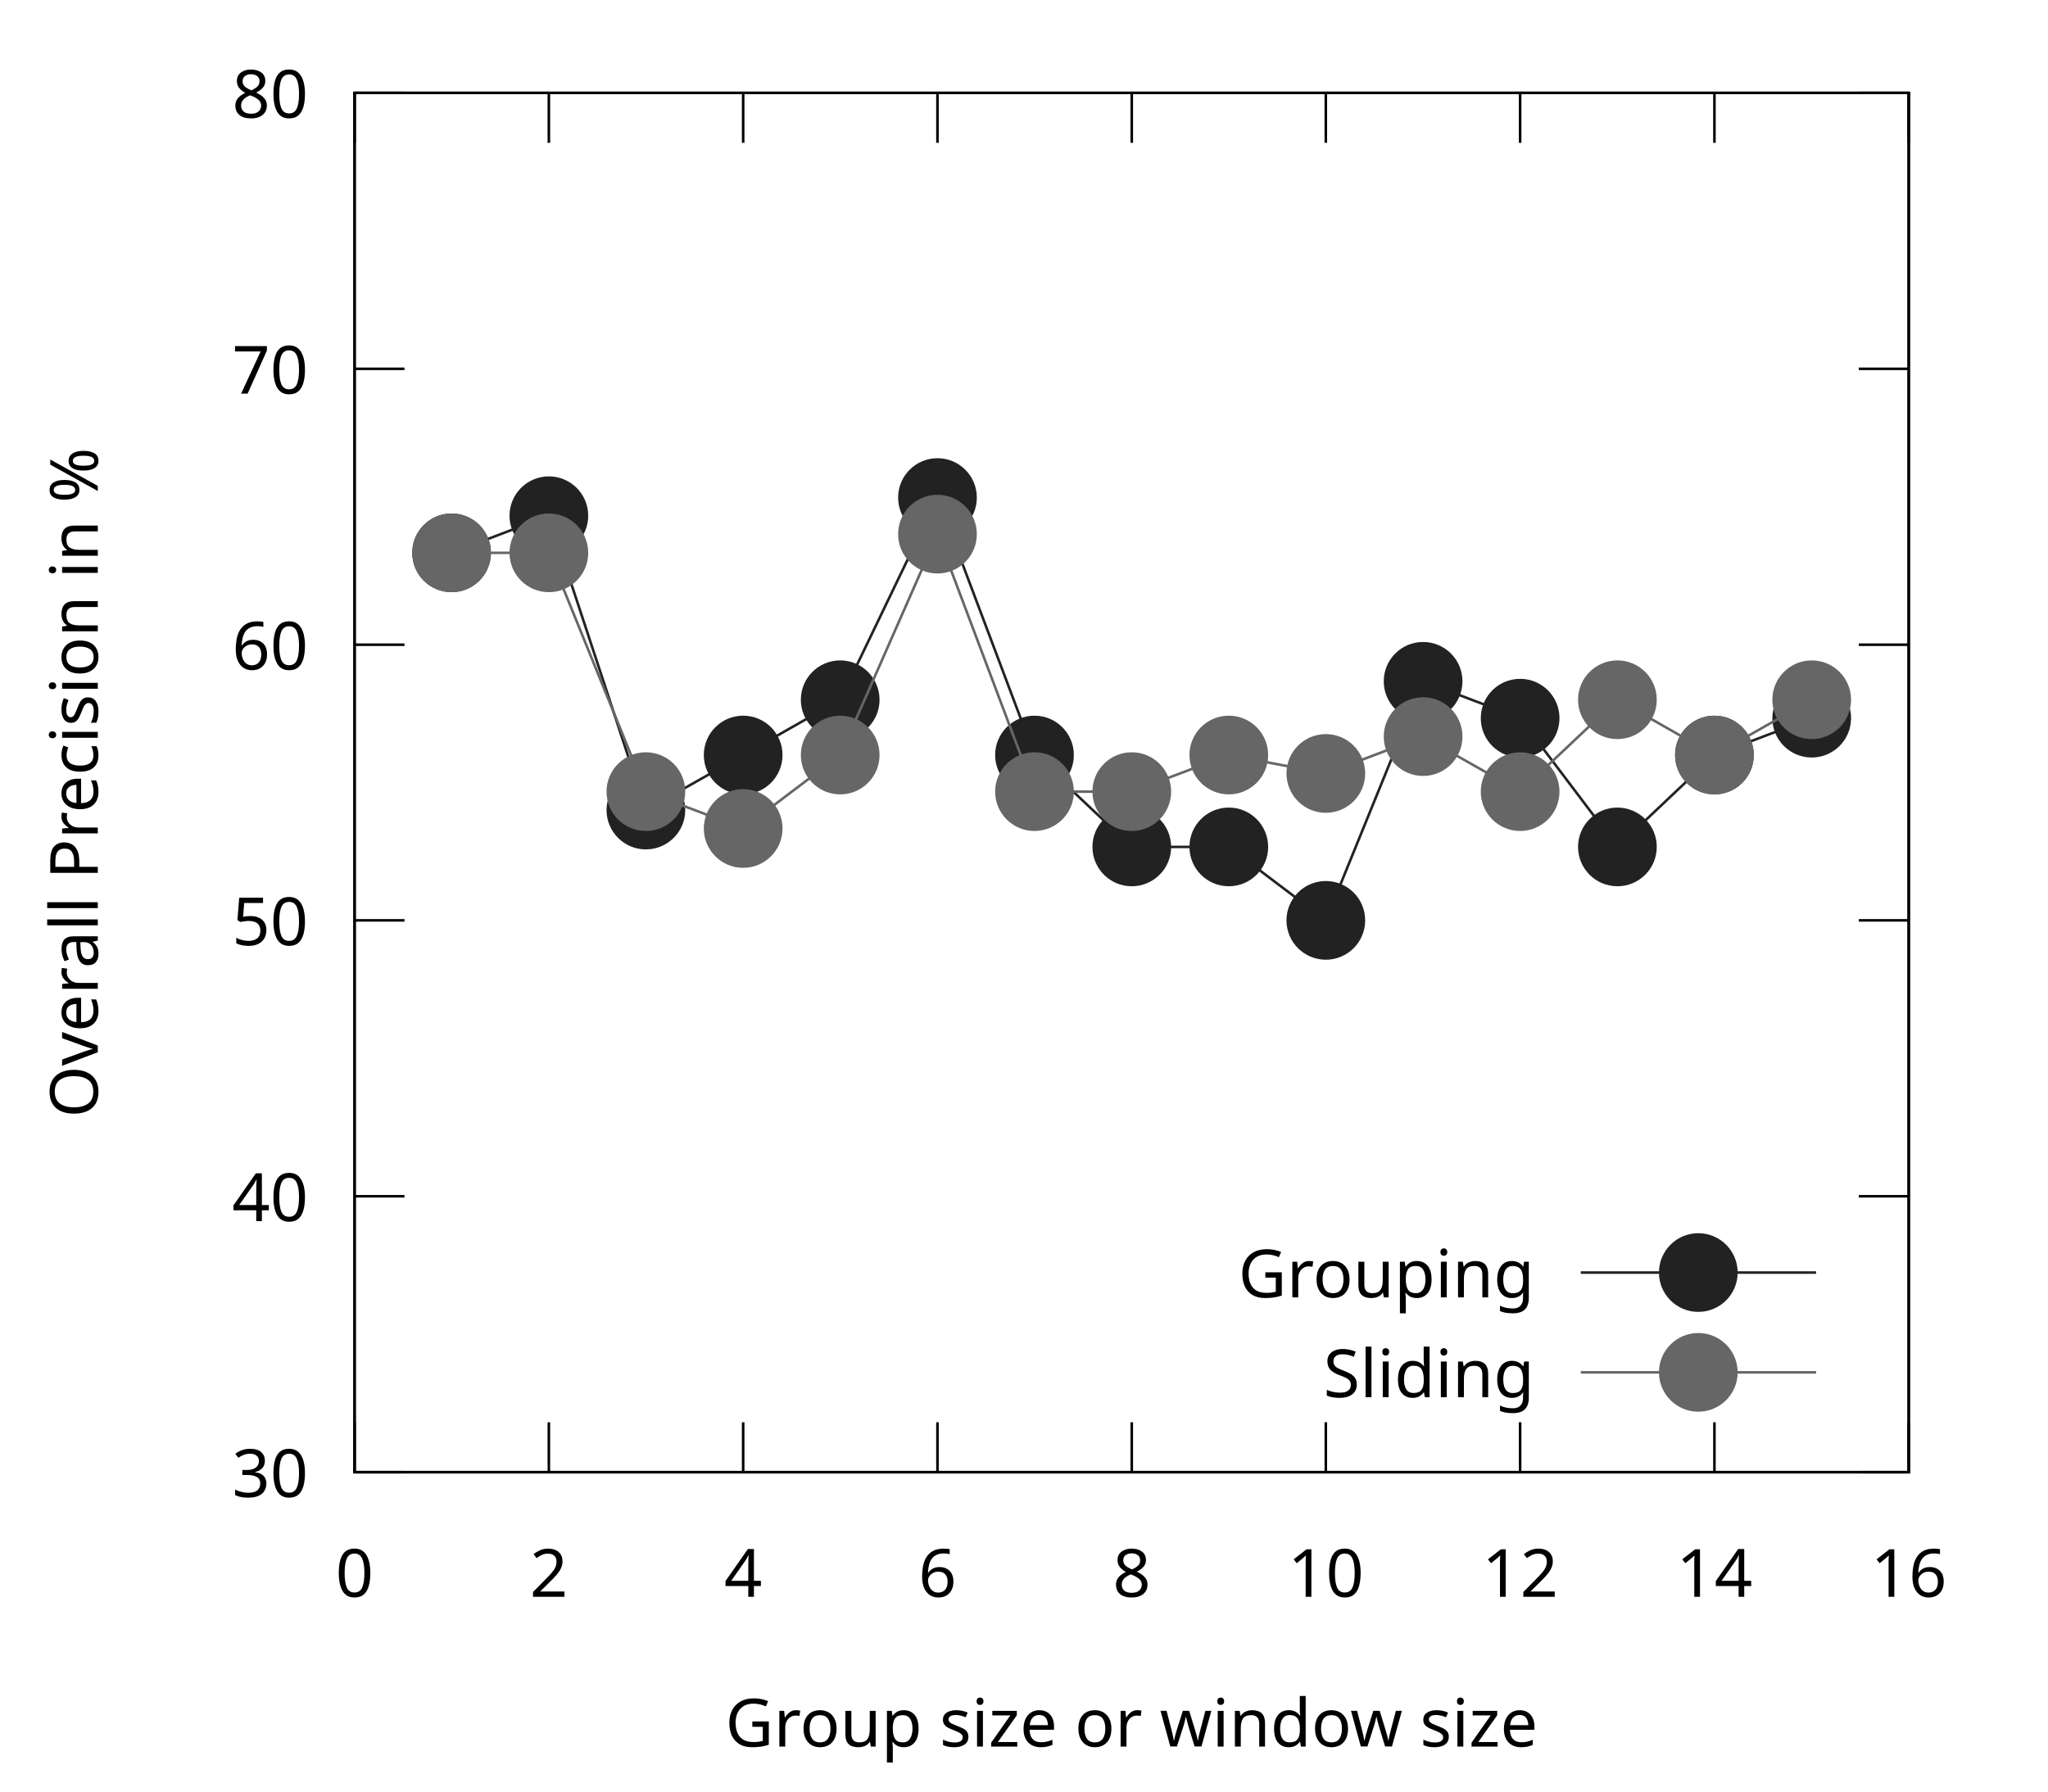
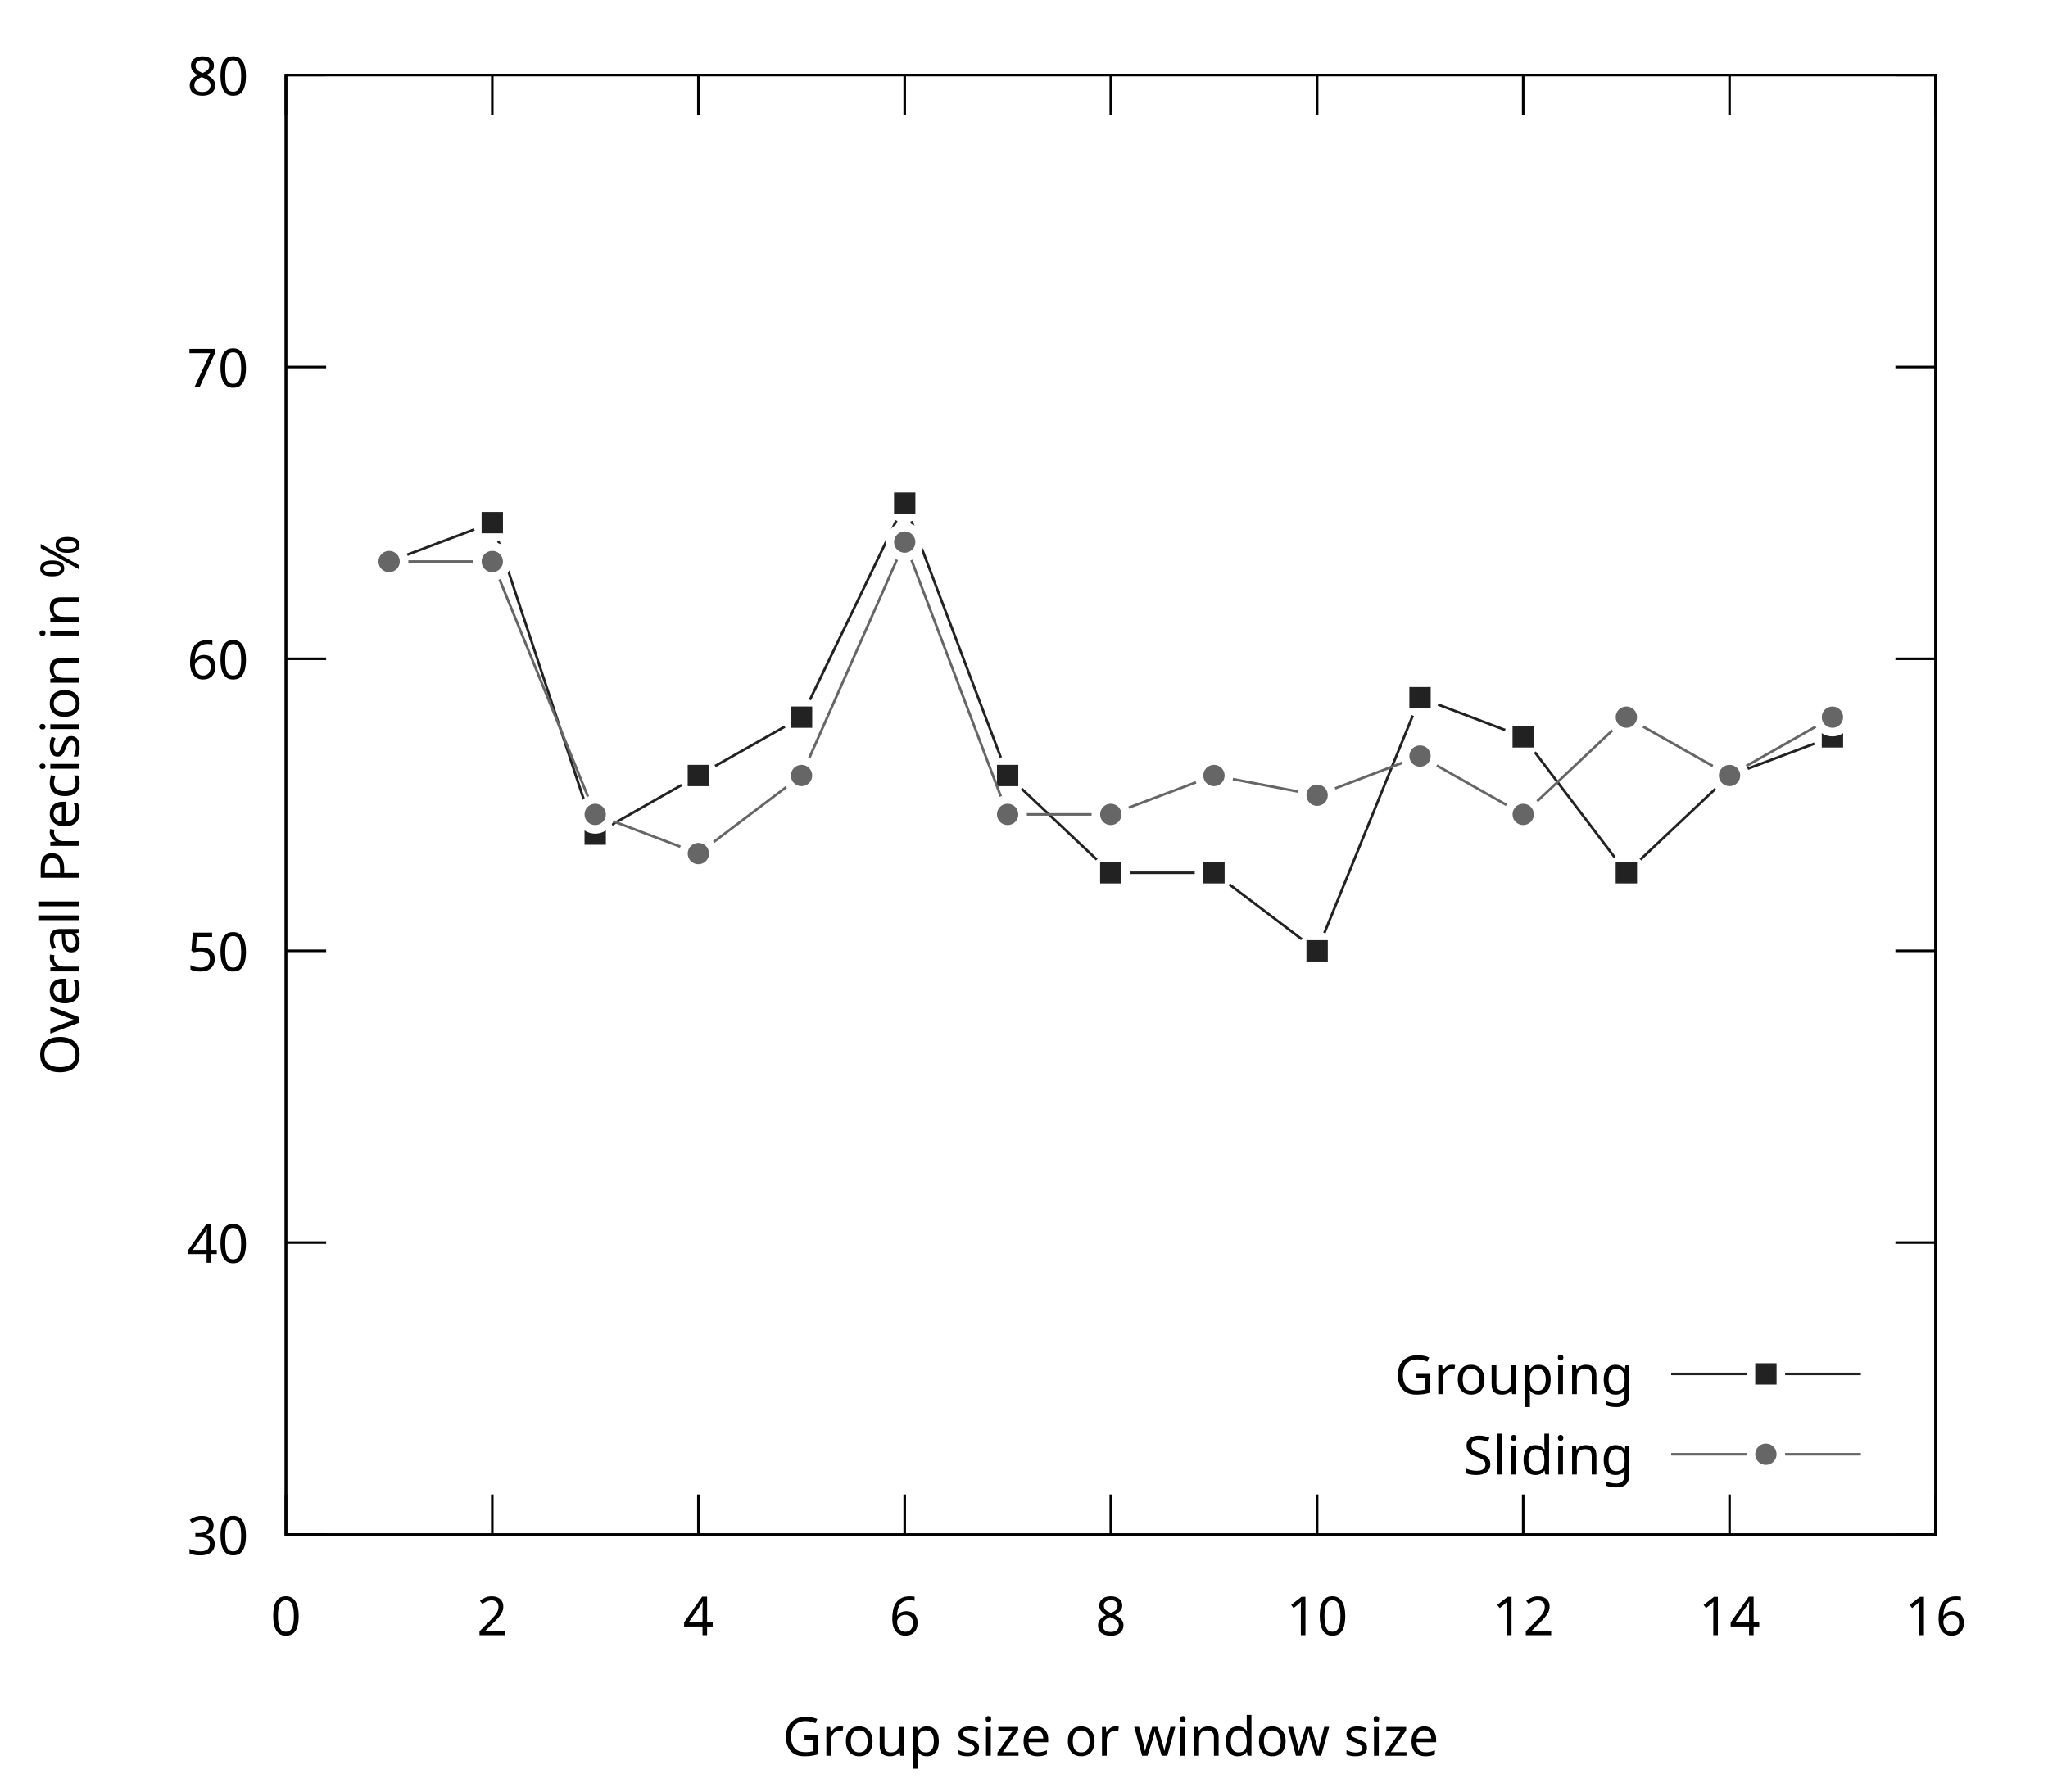
<svg xmlns="http://www.w3.org/2000/svg" xmlns:xlink="http://www.w3.org/1999/xlink" width="800" height="700" viewBox="0 0 800 700">
  <g id="gnuplot_canvas">
    <rect x="0" y="0" width="800" height="700" fill="none" />
    <defs>
      <circle id="gpDot" r="0.5" stroke-width="0.5" />
-       <path id="gpPt0" stroke-width="0.103" stroke="currentColor" d="M-1,0 h2 M0,-1 v2" />
-       <path id="gpPt1" stroke-width="0.103" stroke="currentColor" d="M-1,-1 L1,1 M1,-1 L-1,1" />
-       <path id="gpPt2" stroke-width="0.103" stroke="currentColor" d="M-1,0 L1,0 M0,-1 L0,1 M-1,-1 L1,1 M-1,1 L1,-1" />
-       <rect id="gpPt3" stroke-width="0.103" stroke="currentColor" x="-1" y="-1" width="2" height="2" />
-       <rect id="gpPt4" stroke-width="0.103" stroke="currentColor" fill="currentColor" x="-1" y="-1" width="2" height="2" />
-       <circle id="gpPt5" stroke-width="0.103" stroke="currentColor" cx="0" cy="0" r="1" />
+       <path id="gpPt0" stroke-width="0.127" stroke="currentColor" d="M-1,0 h2 M0,-1 v2" />
+       <path id="gpPt1" stroke-width="0.127" stroke="currentColor" d="M-1,-1 L1,1 M1,-1 L-1,1" />
+       <path id="gpPt2" stroke-width="0.127" stroke="currentColor" d="M-1,0 L1,0 M0,-1 L0,1 M-1,-1 L1,1 M-1,1 L1,-1" />
+       <rect id="gpPt3" stroke-width="0.127" stroke="currentColor" x="-1" y="-1" width="2" height="2" />
+       <rect id="gpPt4" stroke-width="0.127" stroke="currentColor" fill="currentColor" x="-1" y="-1" width="2" height="2" />
+       <circle id="gpPt5" stroke-width="0.127" stroke="currentColor" cx="0" cy="0" r="1" />
      <use xlink:href="#gpPt5" id="gpPt6" fill="currentColor" stroke="none" />
-       <path id="gpPt7" stroke-width="0.103" stroke="currentColor" d="M0,-1.33 L-1.33,0.67 L1.33,0.67 z" />
+       <path id="gpPt7" stroke-width="0.127" stroke="currentColor" d="M0,-1.33 L-1.33,0.67 L1.33,0.67 z" />
      <use xlink:href="#gpPt7" id="gpPt8" fill="currentColor" stroke="none" />
      <use xlink:href="#gpPt7" id="gpPt9" stroke="currentColor" transform="rotate(180)" />
      <use xlink:href="#gpPt9" id="gpPt10" fill="currentColor" stroke="none" />
      <use xlink:href="#gpPt3" id="gpPt11" stroke="currentColor" transform="rotate(45)" />
      <use xlink:href="#gpPt11" id="gpPt12" fill="currentColor" stroke="none" />
-       <path id="gpPt13" stroke-width="0.103" stroke="currentColor" d="M0,1.330 L1.265,0.411 L0.782,-1.067 L-0.782,-1.076 L-1.265,0.411 z" />
+       <path id="gpPt13" stroke-width="0.127" stroke="currentColor" d="M0,1.330 L1.265,0.411 L0.782,-1.067 L-0.782,-1.076 L-1.265,0.411 z" />
      <use xlink:href="#gpPt13" id="gpPt14" fill="currentColor" stroke="none" />
      <filter id="textbox" filterUnits="objectBoundingBox" x="0" y="0" height="1" width="1">
        <feFlood flood-color="white" flood-opacity="1" result="bgnd" />
        <feComposite in="SourceGraphic" in2="bgnd" operator="atop" />
      </filter>
      <filter id="greybox" filterUnits="objectBoundingBox" x="0" y="0" height="1" width="1">
        <feFlood flood-color="lightgrey" flood-opacity="1" result="grey" />
        <feComposite in="SourceGraphic" in2="grey" operator="atop" />
      </filter>
    </defs>
    <g fill="none" color="white" stroke="currentColor" stroke-width="1.00" stroke-linecap="butt" stroke-linejoin="miter">
</g>
    <g fill="none" color="black" stroke="currentColor" stroke-width="1.00" stroke-linecap="butt" stroke-linejoin="miter">
-       <path stroke="black" d="M138.5,575.2 L158.0,575.2 M745.6,575.2 L726.1,575.2  " />
-       <g transform="translate(120.4,584.9)" stroke="none" fill="black" font-family="Verdana" font-size="26.00" text-anchor="end">
+       <path stroke="black" d="M111.7,599.6 L127.4,599.6 M756.1,599.6 L740.4,599.6  " />
+       <g transform="translate(97.1,607.5)" stroke="none" fill="black" font-family="Verdana" font-size="21.00" text-anchor="end">
        <text>
          <tspan font-family="Verdana"> 30</tspan>
        </text>
      </g>
    </g>
    <g fill="none" color="black" stroke="currentColor" stroke-width="1.00" stroke-linecap="butt" stroke-linejoin="miter">
-       <path stroke="black" d="M138.5,467.4 L158.0,467.4 M745.6,467.4 L726.1,467.4  " />
-       <g transform="translate(120.4,477.1)" stroke="none" fill="black" font-family="Verdana" font-size="26.00" text-anchor="end">
+       <path stroke="black" d="M111.7,485.5 L127.4,485.5 M756.1,485.5 L740.4,485.5  " />
+       <g transform="translate(97.1,493.4)" stroke="none" fill="black" font-family="Verdana" font-size="21.00" text-anchor="end">
        <text>
          <tspan font-family="Verdana"> 40</tspan>
        </text>
      </g>
    </g>
    <g fill="none" color="black" stroke="currentColor" stroke-width="1.00" stroke-linecap="butt" stroke-linejoin="miter">
-       <path stroke="black" d="M138.5,359.6 L158.0,359.6 M745.6,359.6 L726.1,359.6  " />
-       <g transform="translate(120.4,369.3)" stroke="none" fill="black" font-family="Verdana" font-size="26.00" text-anchor="end">
+       <path stroke="black" d="M111.7,371.5 L127.4,371.5 M756.1,371.5 L740.4,371.5  " />
+       <g transform="translate(97.1,379.4)" stroke="none" fill="black" font-family="Verdana" font-size="21.00" text-anchor="end">
        <text>
          <tspan font-family="Verdana"> 50</tspan>
        </text>
      </g>
    </g>
    <g fill="none" color="black" stroke="currentColor" stroke-width="1.00" stroke-linecap="butt" stroke-linejoin="miter">
-       <path stroke="black" d="M138.5,251.9 L158.0,251.9 M745.6,251.9 L726.1,251.9  " />
-       <g transform="translate(120.4,261.6)" stroke="none" fill="black" font-family="Verdana" font-size="26.00" text-anchor="end">
+       <path stroke="black" d="M111.7,257.4 L127.4,257.4 M756.1,257.4 L740.4,257.4  " />
+       <g transform="translate(97.1,265.3)" stroke="none" fill="black" font-family="Verdana" font-size="21.00" text-anchor="end">
        <text>
          <tspan font-family="Verdana"> 60</tspan>
        </text>
      </g>
    </g>
    <g fill="none" color="black" stroke="currentColor" stroke-width="1.00" stroke-linecap="butt" stroke-linejoin="miter">
-       <path stroke="black" d="M138.5,144.1 L158.0,144.1 M745.6,144.1 L726.1,144.1  " />
-       <g transform="translate(120.4,153.8)" stroke="none" fill="black" font-family="Verdana" font-size="26.00" text-anchor="end">
+       <path stroke="black" d="M111.7,143.4 L127.4,143.4 M756.1,143.4 L740.4,143.4  " />
+       <g transform="translate(97.1,151.3)" stroke="none" fill="black" font-family="Verdana" font-size="21.00" text-anchor="end">
        <text>
          <tspan font-family="Verdana"> 70</tspan>
        </text>
      </g>
    </g>
    <g fill="none" color="black" stroke="currentColor" stroke-width="1.00" stroke-linecap="butt" stroke-linejoin="miter">
-       <path stroke="black" d="M138.5,36.3 L158.0,36.3 M745.6,36.3 L726.1,36.3  " />
-       <g transform="translate(120.4,46.0)" stroke="none" fill="black" font-family="Verdana" font-size="26.00" text-anchor="end">
+       <path stroke="black" d="M111.7,29.3 L127.4,29.3 M756.1,29.3 L740.4,29.3  " />
+       <g transform="translate(97.1,37.2)" stroke="none" fill="black" font-family="Verdana" font-size="21.00" text-anchor="end">
        <text>
          <tspan font-family="Verdana"> 80</tspan>
        </text>
      </g>
    </g>
    <g fill="none" color="black" stroke="currentColor" stroke-width="1.00" stroke-linecap="butt" stroke-linejoin="miter">
-       <path stroke="black" d="M138.5,575.2 L138.5,555.7 M138.5,36.3 L138.5,55.8  " />
-       <g transform="translate(138.5,623.9)" stroke="none" fill="black" font-family="Verdana" font-size="26.00" text-anchor="middle">
+       <path stroke="black" d="M111.7,599.6 L111.7,583.9 M111.7,29.3 L111.7,45.0  " />
+       <g transform="translate(111.7,638.9)" stroke="none" fill="black" font-family="Verdana" font-size="21.00" text-anchor="middle">
        <text>
          <tspan font-family="Verdana"> 0</tspan>
        </text>
      </g>
    </g>
    <g fill="none" color="black" stroke="currentColor" stroke-width="1.00" stroke-linecap="butt" stroke-linejoin="miter">
-       <path stroke="black" d="M214.4,575.2 L214.4,555.7 M214.4,36.3 L214.4,55.8  " />
-       <g transform="translate(214.4,623.9)" stroke="none" fill="black" font-family="Verdana" font-size="26.00" text-anchor="middle">
+       <path stroke="black" d="M192.3,599.6 L192.3,583.9 M192.3,29.3 L192.3,45.0  " />
+       <g transform="translate(192.3,638.9)" stroke="none" fill="black" font-family="Verdana" font-size="21.00" text-anchor="middle">
        <text>
          <tspan font-family="Verdana"> 2</tspan>
        </text>
      </g>
    </g>
    <g fill="none" color="black" stroke="currentColor" stroke-width="1.00" stroke-linecap="butt" stroke-linejoin="miter">
-       <path stroke="black" d="M290.3,575.2 L290.3,555.7 M290.3,36.3 L290.3,55.8  " />
-       <g transform="translate(290.3,623.9)" stroke="none" fill="black" font-family="Verdana" font-size="26.00" text-anchor="middle">
+       <path stroke="black" d="M272.8,599.6 L272.8,583.9 M272.8,29.3 L272.8,45.0  " />
+       <g transform="translate(272.8,638.9)" stroke="none" fill="black" font-family="Verdana" font-size="21.00" text-anchor="middle">
        <text>
          <tspan font-family="Verdana"> 4</tspan>
        </text>
      </g>
    </g>
    <g fill="none" color="black" stroke="currentColor" stroke-width="1.00" stroke-linecap="butt" stroke-linejoin="miter">
-       <path stroke="black" d="M366.2,575.2 L366.2,555.7 M366.2,36.3 L366.2,55.8  " />
-       <g transform="translate(366.2,623.9)" stroke="none" fill="black" font-family="Verdana" font-size="26.00" text-anchor="middle">
+       <path stroke="black" d="M353.4,599.6 L353.4,583.9 M353.4,29.3 L353.4,45.0  " />
+       <g transform="translate(353.4,638.9)" stroke="none" fill="black" font-family="Verdana" font-size="21.00" text-anchor="middle">
        <text>
          <tspan font-family="Verdana"> 6</tspan>
        </text>
      </g>
    </g>
    <g fill="none" color="black" stroke="currentColor" stroke-width="1.00" stroke-linecap="butt" stroke-linejoin="miter">
-       <path stroke="black" d="M442.1,575.2 L442.1,555.7 M442.1,36.3 L442.1,55.8  " />
-       <g transform="translate(442.1,623.9)" stroke="none" fill="black" font-family="Verdana" font-size="26.00" text-anchor="middle">
+       <path stroke="black" d="M433.9,599.6 L433.9,583.9 M433.9,29.3 L433.9,45.0  " />
+       <g transform="translate(433.9,638.9)" stroke="none" fill="black" font-family="Verdana" font-size="21.00" text-anchor="middle">
        <text>
          <tspan font-family="Verdana"> 8</tspan>
        </text>
      </g>
    </g>
    <g fill="none" color="black" stroke="currentColor" stroke-width="1.00" stroke-linecap="butt" stroke-linejoin="miter">
-       <path stroke="black" d="M517.9,575.2 L517.9,555.7 M517.9,36.3 L517.9,55.8  " />
-       <g transform="translate(517.9,623.9)" stroke="none" fill="black" font-family="Verdana" font-size="26.00" text-anchor="middle">
+       <path stroke="black" d="M514.5,599.6 L514.5,583.9 M514.5,29.3 L514.5,45.0  " />
+       <g transform="translate(514.5,638.9)" stroke="none" fill="black" font-family="Verdana" font-size="21.00" text-anchor="middle">
        <text>
          <tspan font-family="Verdana"> 10</tspan>
        </text>
      </g>
    </g>
    <g fill="none" color="black" stroke="currentColor" stroke-width="1.00" stroke-linecap="butt" stroke-linejoin="miter">
-       <path stroke="black" d="M593.8,575.2 L593.8,555.7 M593.8,36.3 L593.8,55.8  " />
-       <g transform="translate(593.8,623.9)" stroke="none" fill="black" font-family="Verdana" font-size="26.00" text-anchor="middle">
+       <path stroke="black" d="M595.0,599.6 L595.0,583.9 M595.0,29.3 L595.0,45.0  " />
+       <g transform="translate(595.0,638.9)" stroke="none" fill="black" font-family="Verdana" font-size="21.00" text-anchor="middle">
        <text>
          <tspan font-family="Verdana"> 12</tspan>
        </text>
      </g>
    </g>
    <g fill="none" color="black" stroke="currentColor" stroke-width="1.00" stroke-linecap="butt" stroke-linejoin="miter">
-       <path stroke="black" d="M669.7,575.2 L669.7,555.7 M669.7,36.3 L669.7,55.8  " />
-       <g transform="translate(669.7,623.9)" stroke="none" fill="black" font-family="Verdana" font-size="26.00" text-anchor="middle">
+       <path stroke="black" d="M675.6,599.6 L675.6,583.9 M675.6,29.3 L675.6,45.0  " />
+       <g transform="translate(675.6,638.9)" stroke="none" fill="black" font-family="Verdana" font-size="21.00" text-anchor="middle">
        <text>
          <tspan font-family="Verdana"> 14</tspan>
        </text>
      </g>
    </g>
    <g fill="none" color="black" stroke="currentColor" stroke-width="1.00" stroke-linecap="butt" stroke-linejoin="miter">
-       <path stroke="black" d="M745.6,575.2 L745.6,555.7 M745.6,36.3 L745.6,55.8  " />
-       <g transform="translate(745.6,623.9)" stroke="none" fill="black" font-family="Verdana" font-size="26.00" text-anchor="middle">
+       <path stroke="black" d="M756.1,599.6 L756.1,583.9 M756.1,29.3 L756.1,45.0  " />
+       <g transform="translate(756.1,638.9)" stroke="none" fill="black" font-family="Verdana" font-size="21.00" text-anchor="middle">
        <text>
          <tspan font-family="Verdana"> 16</tspan>
        </text>
      </g>
    </g>
    <g fill="none" color="black" stroke="currentColor" stroke-width="1.00" stroke-linecap="butt" stroke-linejoin="miter">
</g>
    <g fill="none" color="black" stroke="currentColor" stroke-width="1.00" stroke-linecap="butt" stroke-linejoin="miter">
-       <path stroke="black" d="M138.5,36.3 L138.5,575.2 L745.6,575.2 L745.6,36.3 L138.5,36.3 Z  " />
-     </g>
-     <g fill="none" color="black" stroke="currentColor" stroke-width="1.00" stroke-linecap="butt" stroke-linejoin="miter">
-       <g transform="translate(38.2,305.8) rotate(270)" stroke="none" fill="black" font-family="Verdana" font-size="26.00" text-anchor="middle">
+       <path stroke="black" d="M111.7,29.3 L111.7,599.6 L756.1,599.6 L756.1,29.3 L111.7,29.3 Z  " />
+     </g>
+     <g fill="none" color="black" stroke="currentColor" stroke-width="1.00" stroke-linecap="butt" stroke-linejoin="miter">
+       <g transform="translate(30.9,314.5) rotate(270)" stroke="none" fill="black" font-family="Verdana" font-size="21.00" text-anchor="middle">
        <text>
          <tspan font-family="Verdana">Overall Precision in %</tspan>
        </text>
      </g>
    </g>
    <g fill="none" color="black" stroke="currentColor" stroke-width="1.00" stroke-linecap="butt" stroke-linejoin="miter">
-       <g transform="translate(442.0,682.4)" stroke="none" fill="black" font-family="Verdana" font-size="26.00" text-anchor="middle">
+       <g transform="translate(433.9,686.0)" stroke="none" fill="black" font-family="Verdana" font-size="21.00" text-anchor="middle">
        <text>
          <tspan font-family="Verdana">Group size or window size</tspan>
        </text>
      </g>
    </g>
    <g fill="none" color="black" stroke="currentColor" stroke-width="1.00" stroke-linecap="butt" stroke-linejoin="miter">
</g>
    <g id="gnuplot_plot_1">
      <g fill="none" color="black" stroke="currentColor" stroke-width="1.00" stroke-linecap="butt" stroke-linejoin="miter">
-         <g transform="translate(599.4,506.9)" stroke="none" fill="black" font-family="Verdana" font-size="26.00" text-anchor="end">
+         <g transform="translate(638.2,544.7)" stroke="none" fill="black" font-family="Verdana" font-size="21.00" text-anchor="end">
          <text>
            <tspan font-family="Verdana">Grouping</tspan>
          </text>
        </g>
      </g>
      <g fill="none" color="black" stroke="currentColor" stroke-width="1.00" stroke-linecap="butt" stroke-linejoin="miter">
-         <path stroke="rgb( 34,  34,  34)" d="M617.5,497.2 L709.4,497.2 M176.4,216.0 L214.4,201.5 L252.3,316.5 L290.3,295.0 L328.2,273.4 L366.2,194.4   L404.1,295.0 L442.1,330.9 L480.0,330.9 L517.9,359.6 L555.9,266.2 L593.8,280.6 L631.8,330.9 L669.7,295.0   L707.7,280.6  " />
-         <use xlink:href="#gpPt6" transform="translate(176.4,216.0) scale(9.75)" color="white" />
-       </g>
-       <g fill="none" color="black" stroke="currentColor" stroke-width="1.00" stroke-linecap="butt" stroke-linejoin="miter">
-         <use xlink:href="#gpPt6" transform="translate(176.4,216.0) scale(14.62)" color="rgb( 34,  34,  34)" />
-         <use xlink:href="#gpPt6" transform="translate(214.4,201.5) scale(9.75)" color="white" />
-       </g>
-       <g fill="none" color="black" stroke="currentColor" stroke-width="1.00" stroke-linecap="butt" stroke-linejoin="miter">
-         <use xlink:href="#gpPt6" transform="translate(214.4,201.5) scale(14.62)" color="rgb( 34,  34,  34)" />
-         <use xlink:href="#gpPt6" transform="translate(252.3,316.5) scale(9.75)" color="white" />
-       </g>
-       <g fill="none" color="black" stroke="currentColor" stroke-width="1.00" stroke-linecap="butt" stroke-linejoin="miter">
-         <use xlink:href="#gpPt6" transform="translate(252.3,316.5) scale(14.62)" color="rgb( 34,  34,  34)" />
-         <use xlink:href="#gpPt6" transform="translate(290.3,295.0) scale(9.75)" color="white" />
-       </g>
-       <g fill="none" color="black" stroke="currentColor" stroke-width="1.00" stroke-linecap="butt" stroke-linejoin="miter">
-         <use xlink:href="#gpPt6" transform="translate(290.3,295.0) scale(14.62)" color="rgb( 34,  34,  34)" />
-         <use xlink:href="#gpPt6" transform="translate(328.2,273.4) scale(9.75)" color="white" />
-       </g>
-       <g fill="none" color="black" stroke="currentColor" stroke-width="1.00" stroke-linecap="butt" stroke-linejoin="miter">
-         <use xlink:href="#gpPt6" transform="translate(328.2,273.4) scale(14.62)" color="rgb( 34,  34,  34)" />
-         <use xlink:href="#gpPt6" transform="translate(366.2,194.4) scale(9.75)" color="white" />
-       </g>
-       <g fill="none" color="black" stroke="currentColor" stroke-width="1.00" stroke-linecap="butt" stroke-linejoin="miter">
-         <use xlink:href="#gpPt6" transform="translate(366.2,194.4) scale(14.62)" color="rgb( 34,  34,  34)" />
-         <use xlink:href="#gpPt6" transform="translate(404.1,295.0) scale(9.75)" color="white" />
-       </g>
-       <g fill="none" color="black" stroke="currentColor" stroke-width="1.00" stroke-linecap="butt" stroke-linejoin="miter">
-         <use xlink:href="#gpPt6" transform="translate(404.1,295.0) scale(14.62)" color="rgb( 34,  34,  34)" />
-         <use xlink:href="#gpPt6" transform="translate(442.1,330.9) scale(9.75)" color="white" />
-       </g>
-       <g fill="none" color="black" stroke="currentColor" stroke-width="1.00" stroke-linecap="butt" stroke-linejoin="miter">
-         <use xlink:href="#gpPt6" transform="translate(442.1,330.9) scale(14.62)" color="rgb( 34,  34,  34)" />
-         <use xlink:href="#gpPt6" transform="translate(480.0,330.9) scale(9.75)" color="white" />
-       </g>
-       <g fill="none" color="black" stroke="currentColor" stroke-width="1.00" stroke-linecap="butt" stroke-linejoin="miter">
-         <use xlink:href="#gpPt6" transform="translate(480.0,330.9) scale(14.62)" color="rgb( 34,  34,  34)" />
-         <use xlink:href="#gpPt6" transform="translate(517.9,359.6) scale(9.75)" color="white" />
-       </g>
-       <g fill="none" color="black" stroke="currentColor" stroke-width="1.00" stroke-linecap="butt" stroke-linejoin="miter">
-         <use xlink:href="#gpPt6" transform="translate(517.9,359.6) scale(14.62)" color="rgb( 34,  34,  34)" />
-         <use xlink:href="#gpPt6" transform="translate(555.9,266.2) scale(9.75)" color="white" />
-       </g>
-       <g fill="none" color="black" stroke="currentColor" stroke-width="1.00" stroke-linecap="butt" stroke-linejoin="miter">
-         <use xlink:href="#gpPt6" transform="translate(555.9,266.2) scale(14.62)" color="rgb( 34,  34,  34)" />
-         <use xlink:href="#gpPt6" transform="translate(593.8,280.6) scale(9.75)" color="white" />
-       </g>
-       <g fill="none" color="black" stroke="currentColor" stroke-width="1.00" stroke-linecap="butt" stroke-linejoin="miter">
-         <use xlink:href="#gpPt6" transform="translate(593.8,280.6) scale(14.62)" color="rgb( 34,  34,  34)" />
-         <use xlink:href="#gpPt6" transform="translate(631.8,330.9) scale(9.75)" color="white" />
-       </g>
-       <g fill="none" color="black" stroke="currentColor" stroke-width="1.00" stroke-linecap="butt" stroke-linejoin="miter">
-         <use xlink:href="#gpPt6" transform="translate(631.8,330.9) scale(14.62)" color="rgb( 34,  34,  34)" />
-         <use xlink:href="#gpPt6" transform="translate(669.7,295.0) scale(9.75)" color="white" />
-       </g>
-       <g fill="none" color="black" stroke="currentColor" stroke-width="1.00" stroke-linecap="butt" stroke-linejoin="miter">
-         <use xlink:href="#gpPt6" transform="translate(669.7,295.0) scale(14.62)" color="rgb( 34,  34,  34)" />
-         <use xlink:href="#gpPt6" transform="translate(707.7,280.6) scale(9.75)" color="white" />
-       </g>
-       <g fill="none" color="black" stroke="currentColor" stroke-width="1.00" stroke-linecap="butt" stroke-linejoin="miter">
-         <use xlink:href="#gpPt6" transform="translate(707.7,280.6) scale(14.62)" color="rgb( 34,  34,  34)" />
-         <use xlink:href="#gpPt6" transform="translate(663.4,497.2) scale(9.75)" color="white" />
-       </g>
-       <g fill="none" color="black" stroke="currentColor" stroke-width="1.00" stroke-linecap="butt" stroke-linejoin="miter">
-         <use xlink:href="#gpPt6" transform="translate(663.4,497.2) scale(14.62)" color="rgb( 34,  34,  34)" />
+         <path stroke="rgb( 34,  34,  34)" d="M652.8,536.8 L726.9,536.8 M152.0,219.4 L192.3,204.2 L232.5,325.9 L272.8,303.0 L313.1,280.2 L353.4,196.6   L393.6,303.0 L433.9,341.0 L474.2,341.0 L514.5,371.5 L554.7,272.6 L595.0,287.9 L635.3,341.0 L675.6,303.0   L715.8,287.9  " />
+         <use xlink:href="#gpPt6" transform="translate(152.0,219.4) scale(7.07)" color="white" />
+       </g>
+       <g fill="none" color="black" stroke="currentColor" stroke-width="1.00" stroke-linecap="butt" stroke-linejoin="miter">
+         <use xlink:href="#gpPt4" transform="translate(152.0,219.4) scale(3.92)" color="rgb( 34,  34,  34)" />
+         <use xlink:href="#gpPt6" transform="translate(192.3,204.2) scale(7.07)" color="white" />
+       </g>
+       <g fill="none" color="black" stroke="currentColor" stroke-width="1.00" stroke-linecap="butt" stroke-linejoin="miter">
+         <use xlink:href="#gpPt4" transform="translate(192.3,204.2) scale(3.92)" color="rgb( 34,  34,  34)" />
+         <use xlink:href="#gpPt6" transform="translate(232.5,325.9) scale(7.07)" color="white" />
+       </g>
+       <g fill="none" color="black" stroke="currentColor" stroke-width="1.00" stroke-linecap="butt" stroke-linejoin="miter">
+         <use xlink:href="#gpPt4" transform="translate(232.5,325.9) scale(3.92)" color="rgb( 34,  34,  34)" />
+         <use xlink:href="#gpPt6" transform="translate(272.8,303.0) scale(7.07)" color="white" />
+       </g>
+       <g fill="none" color="black" stroke="currentColor" stroke-width="1.00" stroke-linecap="butt" stroke-linejoin="miter">
+         <use xlink:href="#gpPt4" transform="translate(272.8,303.0) scale(3.92)" color="rgb( 34,  34,  34)" />
+         <use xlink:href="#gpPt6" transform="translate(313.1,280.2) scale(7.07)" color="white" />
+       </g>
+       <g fill="none" color="black" stroke="currentColor" stroke-width="1.00" stroke-linecap="butt" stroke-linejoin="miter">
+         <use xlink:href="#gpPt4" transform="translate(313.1,280.2) scale(3.92)" color="rgb( 34,  34,  34)" />
+         <use xlink:href="#gpPt6" transform="translate(353.4,196.6) scale(7.07)" color="white" />
+       </g>
+       <g fill="none" color="black" stroke="currentColor" stroke-width="1.00" stroke-linecap="butt" stroke-linejoin="miter">
+         <use xlink:href="#gpPt4" transform="translate(353.4,196.6) scale(3.92)" color="rgb( 34,  34,  34)" />
+         <use xlink:href="#gpPt6" transform="translate(393.6,303.0) scale(7.07)" color="white" />
+       </g>
+       <g fill="none" color="black" stroke="currentColor" stroke-width="1.00" stroke-linecap="butt" stroke-linejoin="miter">
+         <use xlink:href="#gpPt4" transform="translate(393.6,303.0) scale(3.92)" color="rgb( 34,  34,  34)" />
+         <use xlink:href="#gpPt6" transform="translate(433.9,341.0) scale(7.07)" color="white" />
+       </g>
+       <g fill="none" color="black" stroke="currentColor" stroke-width="1.00" stroke-linecap="butt" stroke-linejoin="miter">
+         <use xlink:href="#gpPt4" transform="translate(433.9,341.0) scale(3.92)" color="rgb( 34,  34,  34)" />
+         <use xlink:href="#gpPt6" transform="translate(474.2,341.0) scale(7.07)" color="white" />
+       </g>
+       <g fill="none" color="black" stroke="currentColor" stroke-width="1.00" stroke-linecap="butt" stroke-linejoin="miter">
+         <use xlink:href="#gpPt4" transform="translate(474.2,341.0) scale(3.92)" color="rgb( 34,  34,  34)" />
+         <use xlink:href="#gpPt6" transform="translate(514.5,371.5) scale(7.07)" color="white" />
+       </g>
+       <g fill="none" color="black" stroke="currentColor" stroke-width="1.00" stroke-linecap="butt" stroke-linejoin="miter">
+         <use xlink:href="#gpPt4" transform="translate(514.5,371.5) scale(3.92)" color="rgb( 34,  34,  34)" />
+         <use xlink:href="#gpPt6" transform="translate(554.7,272.6) scale(7.07)" color="white" />
+       </g>
+       <g fill="none" color="black" stroke="currentColor" stroke-width="1.00" stroke-linecap="butt" stroke-linejoin="miter">
+         <use xlink:href="#gpPt4" transform="translate(554.7,272.6) scale(3.92)" color="rgb( 34,  34,  34)" />
+         <use xlink:href="#gpPt6" transform="translate(595.0,287.9) scale(7.07)" color="white" />
+       </g>
+       <g fill="none" color="black" stroke="currentColor" stroke-width="1.00" stroke-linecap="butt" stroke-linejoin="miter">
+         <use xlink:href="#gpPt4" transform="translate(595.0,287.9) scale(3.92)" color="rgb( 34,  34,  34)" />
+         <use xlink:href="#gpPt6" transform="translate(635.3,341.0) scale(7.07)" color="white" />
+       </g>
+       <g fill="none" color="black" stroke="currentColor" stroke-width="1.00" stroke-linecap="butt" stroke-linejoin="miter">
+         <use xlink:href="#gpPt4" transform="translate(635.3,341.0) scale(3.92)" color="rgb( 34,  34,  34)" />
+         <use xlink:href="#gpPt6" transform="translate(675.6,303.0) scale(7.07)" color="white" />
+       </g>
+       <g fill="none" color="black" stroke="currentColor" stroke-width="1.00" stroke-linecap="butt" stroke-linejoin="miter">
+         <use xlink:href="#gpPt4" transform="translate(675.6,303.0) scale(3.92)" color="rgb( 34,  34,  34)" />
+         <use xlink:href="#gpPt6" transform="translate(715.8,287.9) scale(7.07)" color="white" />
+       </g>
+       <g fill="none" color="black" stroke="currentColor" stroke-width="1.00" stroke-linecap="butt" stroke-linejoin="miter">
+         <use xlink:href="#gpPt4" transform="translate(715.8,287.9) scale(3.92)" color="rgb( 34,  34,  34)" />
+         <use xlink:href="#gpPt6" transform="translate(689.8,536.8) scale(7.07)" color="white" />
+       </g>
+       <g fill="none" color="black" stroke="currentColor" stroke-width="1.00" stroke-linecap="butt" stroke-linejoin="miter">
+         <use xlink:href="#gpPt4" transform="translate(689.8,536.8) scale(3.92)" color="rgb( 34,  34,  34)" />
      </g>
    </g>
    <g id="gnuplot_plot_2">
      <g fill="none" color="black" stroke="currentColor" stroke-width="1.00" stroke-linecap="butt" stroke-linejoin="miter">
-         <g transform="translate(599.4,545.9)" stroke="none" fill="black" font-family="Verdana" font-size="26.00" text-anchor="end">
+         <g transform="translate(638.2,576.1)" stroke="none" fill="black" font-family="Verdana" font-size="21.00" text-anchor="end">
          <text>
            <tspan font-family="Verdana">Sliding</tspan>
          </text>
        </g>
      </g>
      <g fill="none" color="black" stroke="currentColor" stroke-width="1.00" stroke-linecap="butt" stroke-linejoin="miter">
-         <path stroke="rgb(102, 102, 102)" d="M617.5,536.2 L709.4,536.2 M176.4,216.0 L214.4,216.0 L252.3,309.3 L290.3,323.7 L328.2,295.0 L366.2,208.7   L404.1,309.3 L442.1,309.3 L480.0,295.0 L517.9,302.2 L555.9,287.8 L593.8,309.3 L631.8,273.4 L669.7,295.0   L707.7,273.4  " />
-         <use xlink:href="#gpPt6" transform="translate(176.4,216.0) scale(9.75)" color="white" />
-       </g>
-       <g fill="none" color="black" stroke="currentColor" stroke-width="1.00" stroke-linecap="butt" stroke-linejoin="miter">
-         <use xlink:href="#gpPt6" transform="translate(176.4,216.0) scale(14.62)" color="rgb(102, 102, 102)" />
-         <use xlink:href="#gpPt6" transform="translate(214.4,216.0) scale(9.75)" color="white" />
-       </g>
-       <g fill="none" color="black" stroke="currentColor" stroke-width="1.00" stroke-linecap="butt" stroke-linejoin="miter">
-         <use xlink:href="#gpPt6" transform="translate(214.4,216.0) scale(14.62)" color="rgb(102, 102, 102)" />
-         <use xlink:href="#gpPt6" transform="translate(252.3,309.3) scale(9.75)" color="white" />
-       </g>
-       <g fill="none" color="black" stroke="currentColor" stroke-width="1.00" stroke-linecap="butt" stroke-linejoin="miter">
-         <use xlink:href="#gpPt6" transform="translate(252.3,309.3) scale(14.62)" color="rgb(102, 102, 102)" />
-         <use xlink:href="#gpPt6" transform="translate(290.3,323.7) scale(9.75)" color="white" />
-       </g>
-       <g fill="none" color="black" stroke="currentColor" stroke-width="1.00" stroke-linecap="butt" stroke-linejoin="miter">
-         <use xlink:href="#gpPt6" transform="translate(290.3,323.7) scale(14.62)" color="rgb(102, 102, 102)" />
-         <use xlink:href="#gpPt6" transform="translate(328.2,295.0) scale(9.75)" color="white" />
-       </g>
-       <g fill="none" color="black" stroke="currentColor" stroke-width="1.00" stroke-linecap="butt" stroke-linejoin="miter">
-         <use xlink:href="#gpPt6" transform="translate(328.2,295.0) scale(14.62)" color="rgb(102, 102, 102)" />
-         <use xlink:href="#gpPt6" transform="translate(366.2,208.7) scale(9.75)" color="white" />
-       </g>
-       <g fill="none" color="black" stroke="currentColor" stroke-width="1.00" stroke-linecap="butt" stroke-linejoin="miter">
-         <use xlink:href="#gpPt6" transform="translate(366.2,208.7) scale(14.62)" color="rgb(102, 102, 102)" />
-         <use xlink:href="#gpPt6" transform="translate(404.1,309.3) scale(9.75)" color="white" />
-       </g>
-       <g fill="none" color="black" stroke="currentColor" stroke-width="1.00" stroke-linecap="butt" stroke-linejoin="miter">
-         <use xlink:href="#gpPt6" transform="translate(404.1,309.3) scale(14.62)" color="rgb(102, 102, 102)" />
-         <use xlink:href="#gpPt6" transform="translate(442.1,309.3) scale(9.75)" color="white" />
-       </g>
-       <g fill="none" color="black" stroke="currentColor" stroke-width="1.00" stroke-linecap="butt" stroke-linejoin="miter">
-         <use xlink:href="#gpPt6" transform="translate(442.1,309.3) scale(14.62)" color="rgb(102, 102, 102)" />
-         <use xlink:href="#gpPt6" transform="translate(480.0,295.0) scale(9.75)" color="white" />
-       </g>
-       <g fill="none" color="black" stroke="currentColor" stroke-width="1.00" stroke-linecap="butt" stroke-linejoin="miter">
-         <use xlink:href="#gpPt6" transform="translate(480.0,295.0) scale(14.62)" color="rgb(102, 102, 102)" />
-         <use xlink:href="#gpPt6" transform="translate(517.9,302.2) scale(9.75)" color="white" />
-       </g>
-       <g fill="none" color="black" stroke="currentColor" stroke-width="1.00" stroke-linecap="butt" stroke-linejoin="miter">
-         <use xlink:href="#gpPt6" transform="translate(517.9,302.2) scale(14.62)" color="rgb(102, 102, 102)" />
-         <use xlink:href="#gpPt6" transform="translate(555.9,287.8) scale(9.75)" color="white" />
-       </g>
-       <g fill="none" color="black" stroke="currentColor" stroke-width="1.00" stroke-linecap="butt" stroke-linejoin="miter">
-         <use xlink:href="#gpPt6" transform="translate(555.9,287.8) scale(14.62)" color="rgb(102, 102, 102)" />
-         <use xlink:href="#gpPt6" transform="translate(593.8,309.3) scale(9.75)" color="white" />
-       </g>
-       <g fill="none" color="black" stroke="currentColor" stroke-width="1.00" stroke-linecap="butt" stroke-linejoin="miter">
-         <use xlink:href="#gpPt6" transform="translate(593.8,309.3) scale(14.62)" color="rgb(102, 102, 102)" />
-         <use xlink:href="#gpPt6" transform="translate(631.8,273.4) scale(9.75)" color="white" />
-       </g>
-       <g fill="none" color="black" stroke="currentColor" stroke-width="1.00" stroke-linecap="butt" stroke-linejoin="miter">
-         <use xlink:href="#gpPt6" transform="translate(631.8,273.4) scale(14.62)" color="rgb(102, 102, 102)" />
-         <use xlink:href="#gpPt6" transform="translate(669.7,295.0) scale(9.75)" color="white" />
-       </g>
-       <g fill="none" color="black" stroke="currentColor" stroke-width="1.00" stroke-linecap="butt" stroke-linejoin="miter">
-         <use xlink:href="#gpPt6" transform="translate(669.7,295.0) scale(14.62)" color="rgb(102, 102, 102)" />
-         <use xlink:href="#gpPt6" transform="translate(707.7,273.4) scale(9.75)" color="white" />
-       </g>
-       <g fill="none" color="black" stroke="currentColor" stroke-width="1.00" stroke-linecap="butt" stroke-linejoin="miter">
-         <use xlink:href="#gpPt6" transform="translate(707.7,273.4) scale(14.62)" color="rgb(102, 102, 102)" />
-         <use xlink:href="#gpPt6" transform="translate(663.4,536.2) scale(9.75)" color="white" />
-       </g>
-       <g fill="none" color="black" stroke="currentColor" stroke-width="1.00" stroke-linecap="butt" stroke-linejoin="miter">
-         <use xlink:href="#gpPt6" transform="translate(663.4,536.2) scale(14.62)" color="rgb(102, 102, 102)" />
+         <path stroke="rgb(102, 102, 102)" d="M652.8,568.2 L726.9,568.2 M152.0,219.4 L192.3,219.4 L232.5,318.2 L272.8,333.5 L313.1,303.0 L353.4,211.8   L393.6,318.2 L433.9,318.2 L474.2,303.0 L514.5,310.7 L554.7,295.4 L595.0,318.2 L635.3,280.2 L675.6,303.0   L715.8,280.2  " />
+         <use xlink:href="#gpPt6" transform="translate(152.0,219.4) scale(7.07)" color="white" />
+       </g>
+       <g fill="none" color="black" stroke="currentColor" stroke-width="1.00" stroke-linecap="butt" stroke-linejoin="miter">
+         <use xlink:href="#gpPt6" transform="translate(152.0,219.4) scale(3.92)" color="rgb(102, 102, 102)" />
+         <use xlink:href="#gpPt6" transform="translate(192.3,219.4) scale(7.07)" color="white" />
+       </g>
+       <g fill="none" color="black" stroke="currentColor" stroke-width="1.00" stroke-linecap="butt" stroke-linejoin="miter">
+         <use xlink:href="#gpPt6" transform="translate(192.3,219.4) scale(3.92)" color="rgb(102, 102, 102)" />
+         <use xlink:href="#gpPt6" transform="translate(232.5,318.2) scale(7.07)" color="white" />
+       </g>
+       <g fill="none" color="black" stroke="currentColor" stroke-width="1.00" stroke-linecap="butt" stroke-linejoin="miter">
+         <use xlink:href="#gpPt6" transform="translate(232.5,318.2) scale(3.92)" color="rgb(102, 102, 102)" />
+         <use xlink:href="#gpPt6" transform="translate(272.8,333.5) scale(7.07)" color="white" />
+       </g>
+       <g fill="none" color="black" stroke="currentColor" stroke-width="1.00" stroke-linecap="butt" stroke-linejoin="miter">
+         <use xlink:href="#gpPt6" transform="translate(272.8,333.5) scale(3.92)" color="rgb(102, 102, 102)" />
+         <use xlink:href="#gpPt6" transform="translate(313.1,303.0) scale(7.07)" color="white" />
+       </g>
+       <g fill="none" color="black" stroke="currentColor" stroke-width="1.00" stroke-linecap="butt" stroke-linejoin="miter">
+         <use xlink:href="#gpPt6" transform="translate(313.1,303.0) scale(3.92)" color="rgb(102, 102, 102)" />
+         <use xlink:href="#gpPt6" transform="translate(353.4,211.8) scale(7.07)" color="white" />
+       </g>
+       <g fill="none" color="black" stroke="currentColor" stroke-width="1.00" stroke-linecap="butt" stroke-linejoin="miter">
+         <use xlink:href="#gpPt6" transform="translate(353.4,211.8) scale(3.92)" color="rgb(102, 102, 102)" />
+         <use xlink:href="#gpPt6" transform="translate(393.6,318.2) scale(7.07)" color="white" />
+       </g>
+       <g fill="none" color="black" stroke="currentColor" stroke-width="1.00" stroke-linecap="butt" stroke-linejoin="miter">
+         <use xlink:href="#gpPt6" transform="translate(393.6,318.2) scale(3.92)" color="rgb(102, 102, 102)" />
+         <use xlink:href="#gpPt6" transform="translate(433.9,318.2) scale(7.07)" color="white" />
+       </g>
+       <g fill="none" color="black" stroke="currentColor" stroke-width="1.00" stroke-linecap="butt" stroke-linejoin="miter">
+         <use xlink:href="#gpPt6" transform="translate(433.9,318.2) scale(3.92)" color="rgb(102, 102, 102)" />
+         <use xlink:href="#gpPt6" transform="translate(474.2,303.0) scale(7.07)" color="white" />
+       </g>
+       <g fill="none" color="black" stroke="currentColor" stroke-width="1.00" stroke-linecap="butt" stroke-linejoin="miter">
+         <use xlink:href="#gpPt6" transform="translate(474.2,303.0) scale(3.92)" color="rgb(102, 102, 102)" />
+         <use xlink:href="#gpPt6" transform="translate(514.5,310.7) scale(7.07)" color="white" />
+       </g>
+       <g fill="none" color="black" stroke="currentColor" stroke-width="1.00" stroke-linecap="butt" stroke-linejoin="miter">
+         <use xlink:href="#gpPt6" transform="translate(514.5,310.7) scale(3.92)" color="rgb(102, 102, 102)" />
+         <use xlink:href="#gpPt6" transform="translate(554.7,295.4) scale(7.07)" color="white" />
+       </g>
+       <g fill="none" color="black" stroke="currentColor" stroke-width="1.00" stroke-linecap="butt" stroke-linejoin="miter">
+         <use xlink:href="#gpPt6" transform="translate(554.7,295.4) scale(3.92)" color="rgb(102, 102, 102)" />
+         <use xlink:href="#gpPt6" transform="translate(595.0,318.2) scale(7.07)" color="white" />
+       </g>
+       <g fill="none" color="black" stroke="currentColor" stroke-width="1.00" stroke-linecap="butt" stroke-linejoin="miter">
+         <use xlink:href="#gpPt6" transform="translate(595.0,318.2) scale(3.92)" color="rgb(102, 102, 102)" />
+         <use xlink:href="#gpPt6" transform="translate(635.3,280.2) scale(7.07)" color="white" />
+       </g>
+       <g fill="none" color="black" stroke="currentColor" stroke-width="1.00" stroke-linecap="butt" stroke-linejoin="miter">
+         <use xlink:href="#gpPt6" transform="translate(635.3,280.2) scale(3.92)" color="rgb(102, 102, 102)" />
+         <use xlink:href="#gpPt6" transform="translate(675.6,303.0) scale(7.07)" color="white" />
+       </g>
+       <g fill="none" color="black" stroke="currentColor" stroke-width="1.00" stroke-linecap="butt" stroke-linejoin="miter">
+         <use xlink:href="#gpPt6" transform="translate(675.6,303.0) scale(3.92)" color="rgb(102, 102, 102)" />
+         <use xlink:href="#gpPt6" transform="translate(715.8,280.2) scale(7.07)" color="white" />
+       </g>
+       <g fill="none" color="black" stroke="currentColor" stroke-width="1.00" stroke-linecap="butt" stroke-linejoin="miter">
+         <use xlink:href="#gpPt6" transform="translate(715.8,280.2) scale(3.92)" color="rgb(102, 102, 102)" />
+         <use xlink:href="#gpPt6" transform="translate(689.8,568.2) scale(7.07)" color="white" />
+       </g>
+       <g fill="none" color="black" stroke="currentColor" stroke-width="1.00" stroke-linecap="butt" stroke-linejoin="miter">
+         <use xlink:href="#gpPt6" transform="translate(689.8,568.2) scale(3.92)" color="rgb(102, 102, 102)" />
      </g>
    </g>
    <g fill="none" color="white" stroke="rgb(102, 102, 102)" stroke-width="2.00" stroke-linecap="butt" stroke-linejoin="miter">
</g>
    <g fill="none" color="black" stroke="currentColor" stroke-width="2.00" stroke-linecap="butt" stroke-linejoin="miter">
</g>
    <g fill="none" color="black" stroke="black" stroke-width="1.00" stroke-linecap="butt" stroke-linejoin="miter">
</g>
    <g fill="none" color="black" stroke="currentColor" stroke-width="1.00" stroke-linecap="butt" stroke-linejoin="miter">
-       <path stroke="black" d="M138.5,36.3 L138.5,575.2 L745.6,575.2 L745.6,36.3 L138.5,36.3 Z  " />
+       <path stroke="black" d="M111.7,29.3 L111.7,599.6 L756.1,599.6 L756.1,29.3 L111.7,29.3 Z  " />
    </g>
    <g fill="none" color="black" stroke="currentColor" stroke-width="1.00" stroke-linecap="butt" stroke-linejoin="miter">
</g>
  </g>
</svg>
